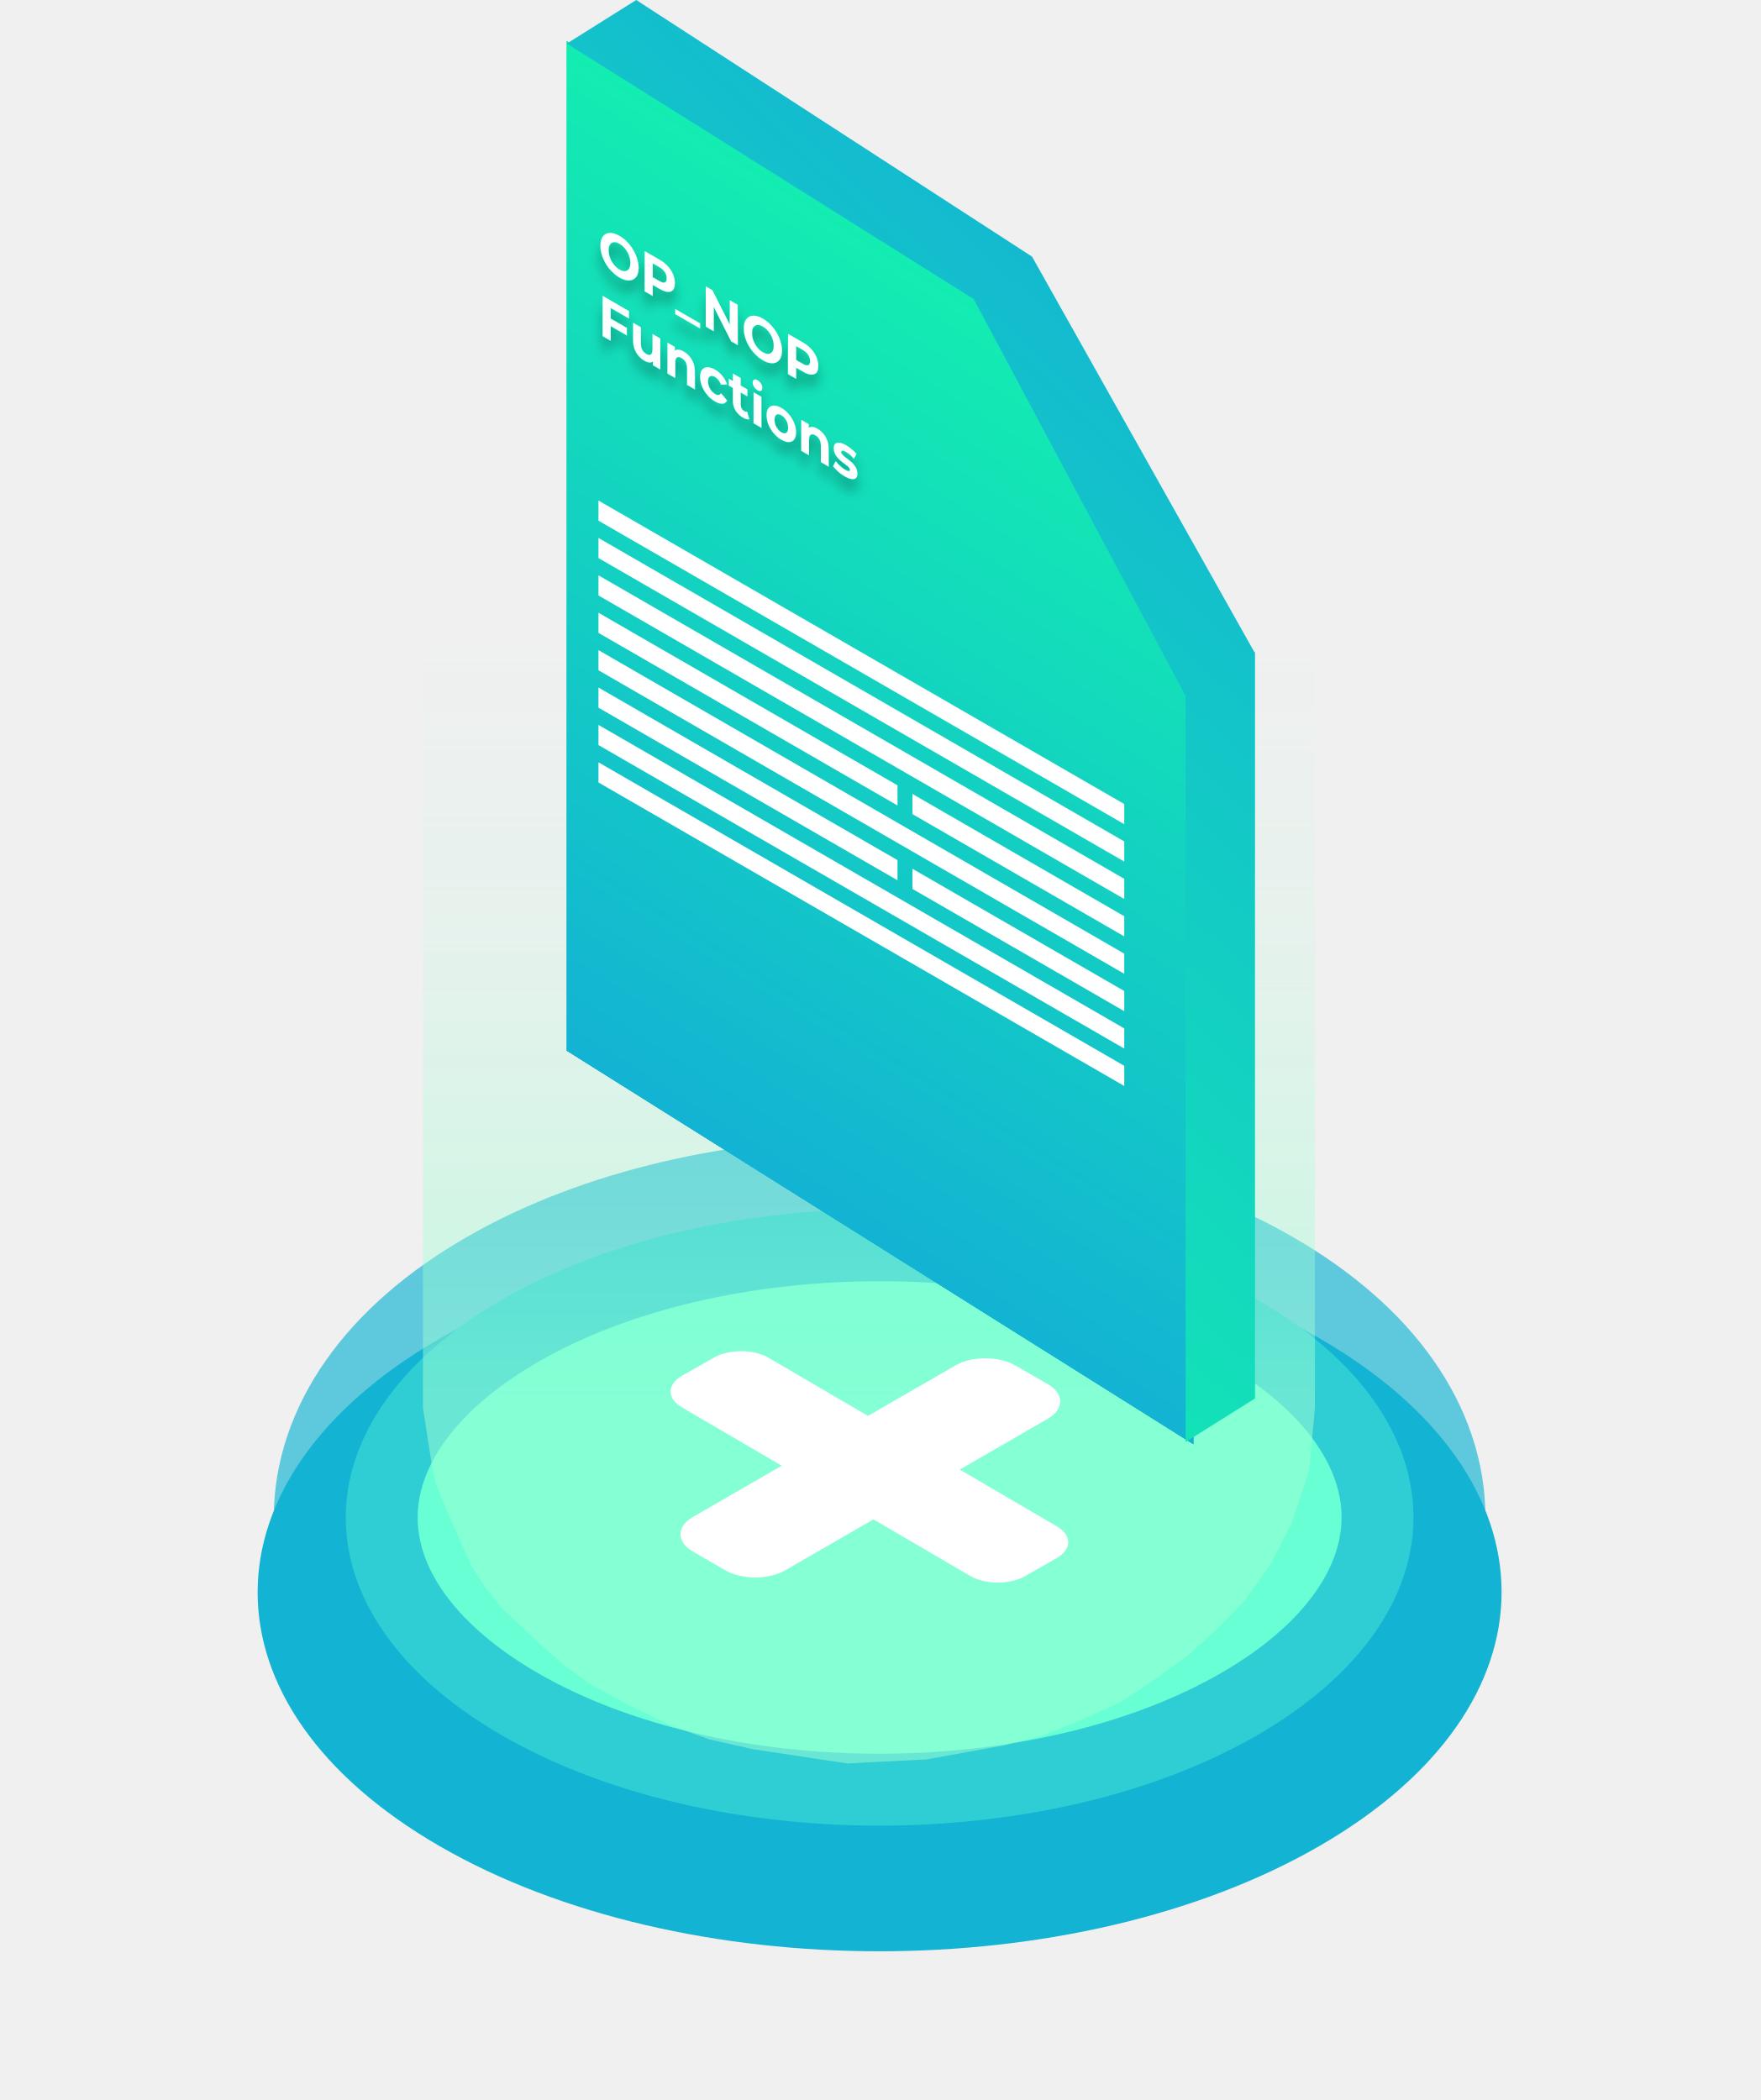
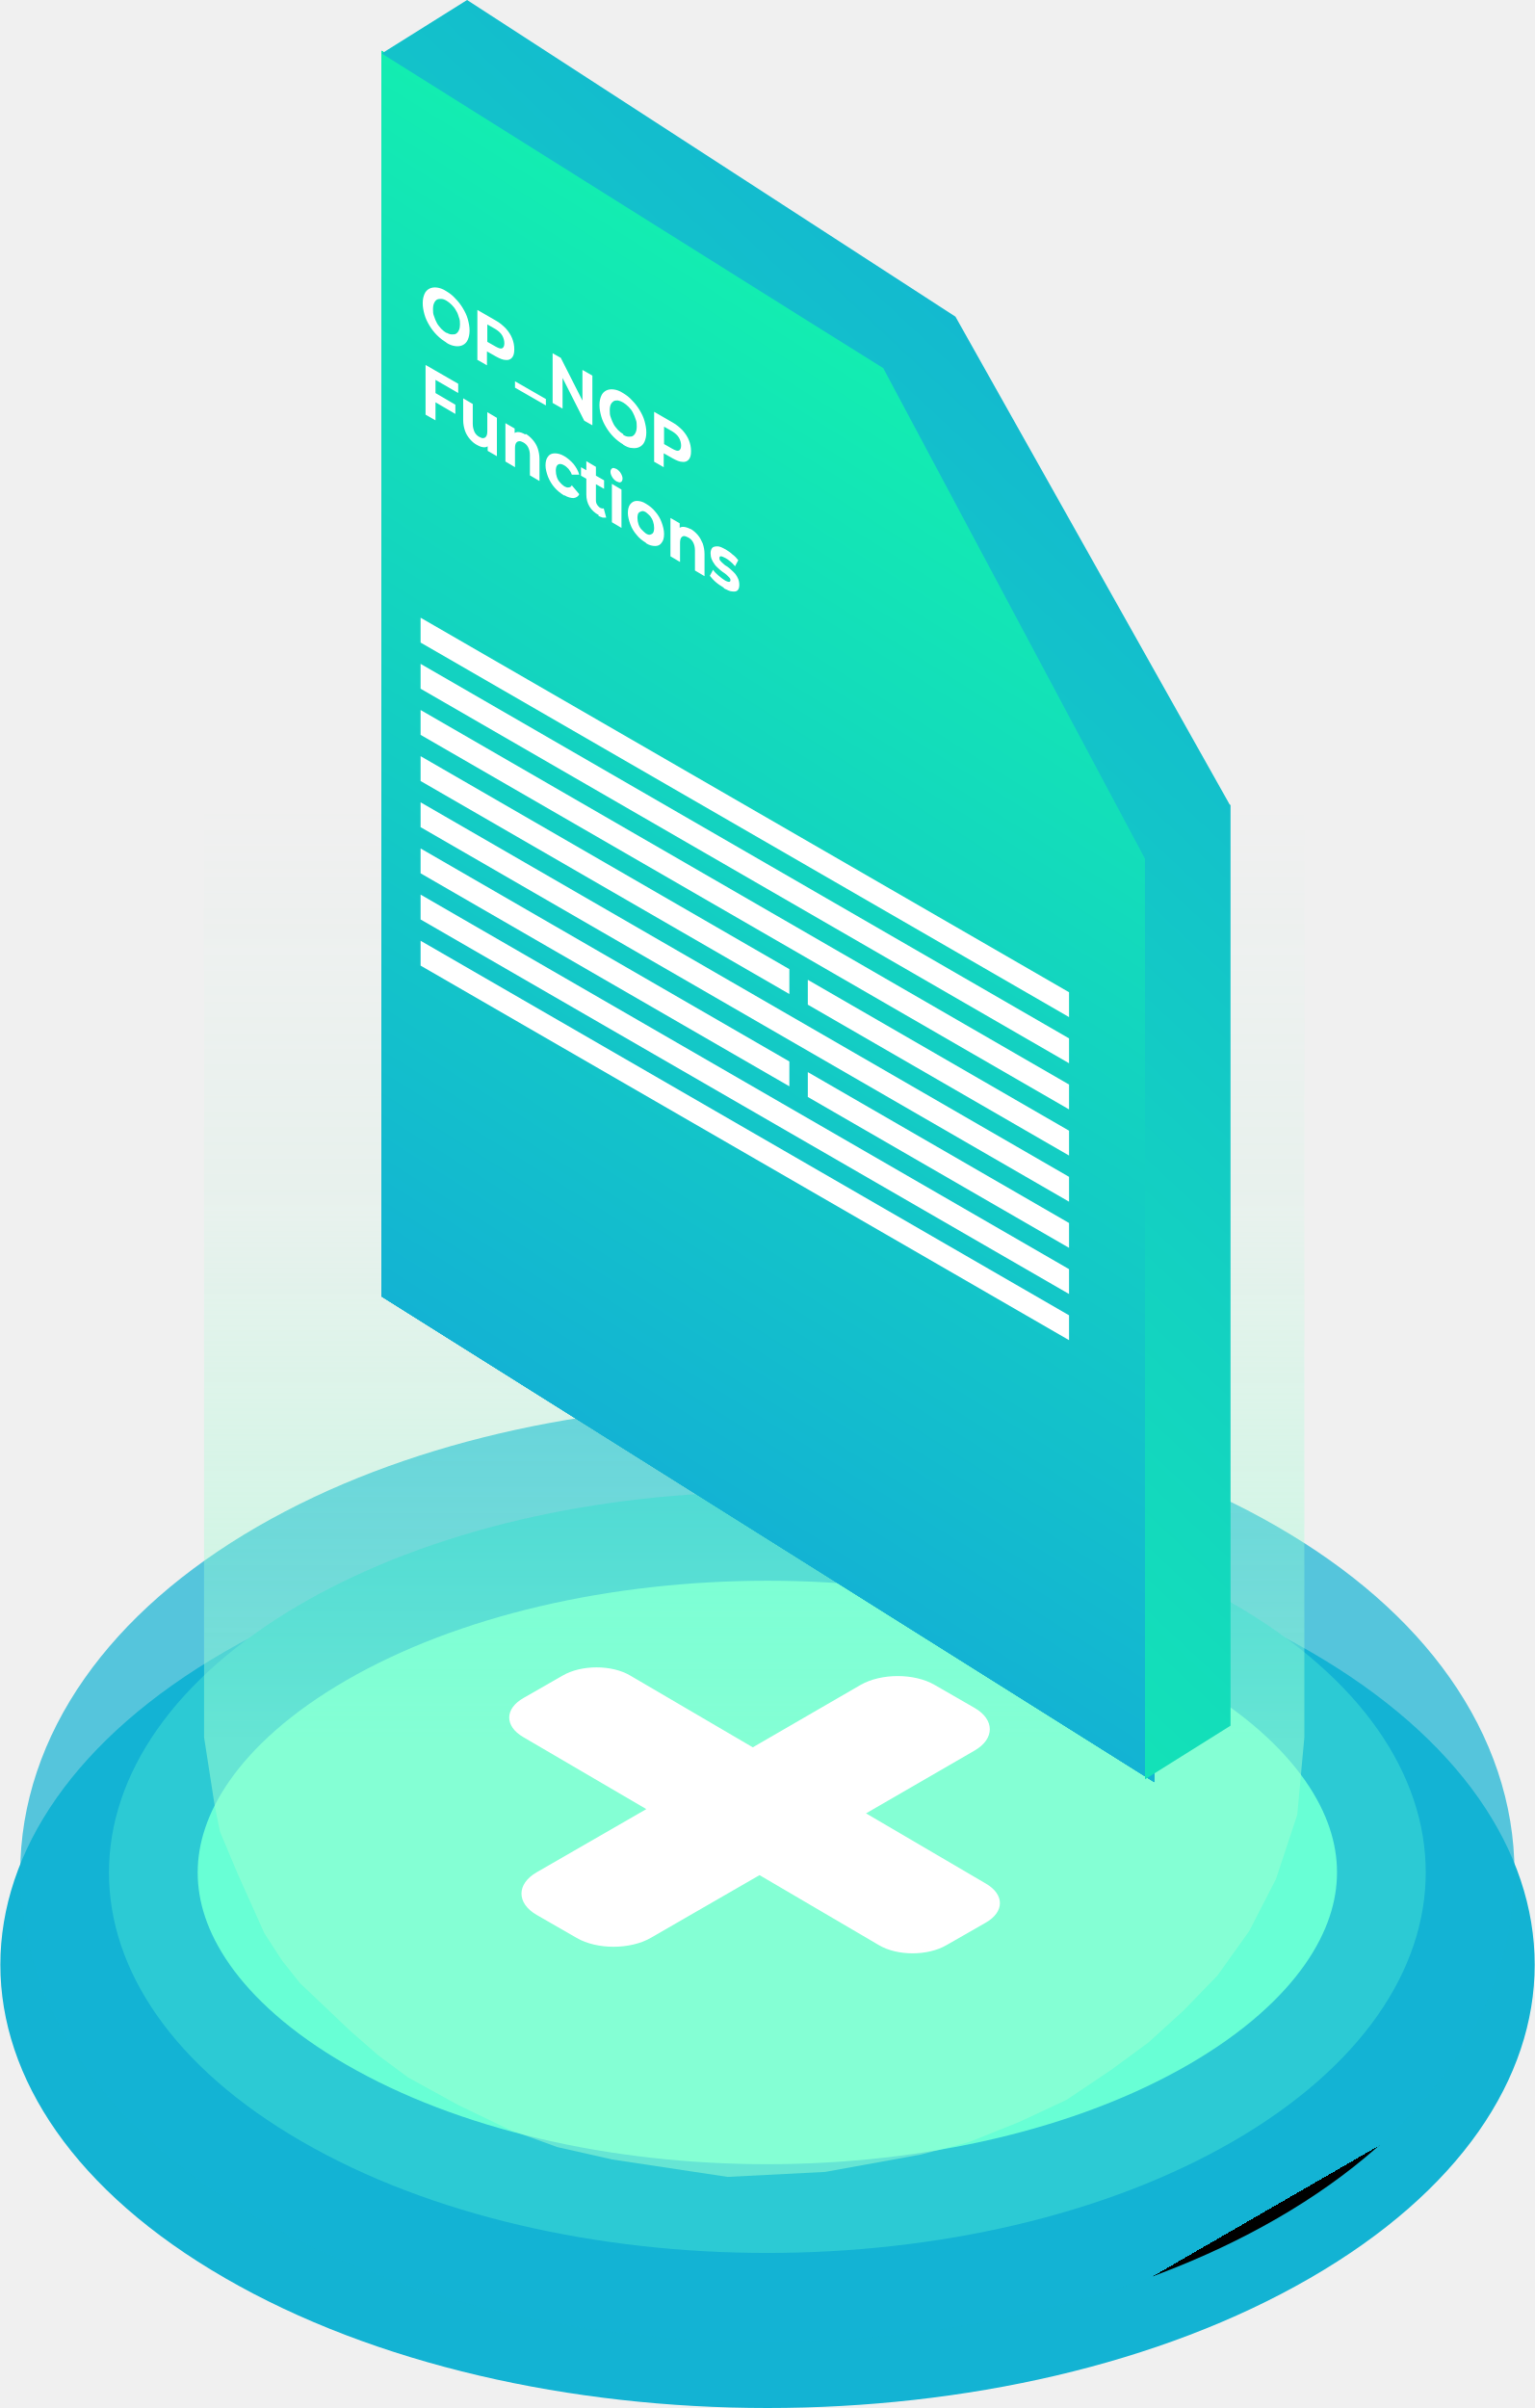
- <svg xmlns="http://www.w3.org/2000/svg" width="612" height="730" viewBox="0 0 612 730" fill="none">
-   <path d="M458.593 465.231C542.994 513.96 542.964 592.981 458.527 641.731C374.091 690.481 237.221 690.498 152.821 641.769C68.42 593.04 68.45 514.019 152.886 465.269C237.323 416.52 374.193 416.503 458.593 465.231Z" fill="#13B3D3" />
-   <path d="M436.943 451.731C509.377 493.551 509.365 561.38 436.877 603.231C364.388 645.082 246.906 645.089 174.471 603.269C102.037 561.449 102.049 493.62 174.537 451.769C247.025 409.918 364.508 409.911 436.943 451.731Z" fill="#68FFD5" stroke="url(#paint0_linear_149_20)" stroke-width="50" />
-   <path d="M147 115H457V489.402L455 511.168L449 529.303L441.5 543.95L432.5 556.504L423 566.269L413 575.336L402.5 583.008L390 591.378L376.5 597.655L362.5 603.235L349 606.723L322 611.605L294.5 613L262 608.118L246.5 604.63L233 599.748L218.5 592.773L204.5 585.101L196 578.824L188 571.849L174 558.597L169 552.319L164 544.647L156.5 527.908L151.5 516.05L150 508.712L147 489.402V115Z" fill="url(#paint1_linear_149_20)" />
-   <g style="mix-blend-mode:screen">
-     <path fill-rule="evenodd" clip-rule="evenodd" d="M352.868 474.642C347.128 471.328 337.823 471.328 332.083 474.642L301.673 492.2L267.166 472.015C261.939 468.958 253.405 468.923 248.105 471.938L237.086 478.205C231.786 481.22 231.726 486.142 236.953 489.199L271.683 509.514L240.803 527.343C235.063 530.656 235.063 536.029 240.803 539.343L252.113 545.873C257.852 549.186 267.158 549.186 272.898 545.873L303.568 528.165L337.172 547.822C342.398 550.879 350.932 550.914 356.233 547.899L367.251 541.632C372.552 538.617 372.611 533.695 367.385 530.637L333.558 510.851L364.178 493.172C369.918 489.858 369.918 484.486 364.178 481.172L352.868 474.642Z" fill="white" />
-   </g>
-   <path fill-rule="evenodd" clip-rule="evenodd" d="M340.654 104.534L197 14.307V365.244L414.734 502V241.946L340.654 104.534Z" fill="url(#paint2_linear_149_20)" />
-   <path fill-rule="evenodd" clip-rule="evenodd" d="M340.654 104.534L197 14.307V365.244L414.734 502V241.946L340.654 104.534Z" fill="url(#paint3_linear_149_20)" />
-   <path fill-rule="evenodd" clip-rule="evenodd" d="M340.654 104.534L197 14.307V365.244L414.734 502V241.946L340.654 104.534Z" fill="url(#paint4_linear_149_20)" />
-   <path fill-rule="evenodd" clip-rule="evenodd" d="M340.654 104.534L197 14.307V365.244L414.734 502V241.946L340.654 104.534Z" fill="url(#paint5_linear_149_20)" />
-   <path fill-rule="evenodd" clip-rule="evenodd" d="M197 15.148L221.118 0L358.68 89.206L358.681 89.207L358.68 89.207L435.984 226.738L436.177 226.617V486.111L412.059 501.259V241.942L412.048 241.949L338.254 103.669L338.105 103.775L197 15.148Z" fill="url(#paint6_linear_149_20)" />
-   <g style="mix-blend-mode:screen">
-     <rect width="211" height="7" transform="matrix(0.866025 0.5 0 1 208 174)" fill="white" />
-   </g>
-   <g style="mix-blend-mode:screen">
-     <rect width="120" height="7" transform="matrix(0.866025 0.5 0 1 208 213)" fill="white" />
-   </g>
-   <g style="mix-blend-mode:screen">
-     <rect width="85" height="7" transform="matrix(0.866025 0.5 0 1 317.117 276)" fill="white" />
-   </g>
-   <g style="mix-blend-mode:screen">
-     <rect width="85" height="7" transform="matrix(0.866025 0.5 0 1 317.117 302)" fill="white" />
-   </g>
-   <g style="mix-blend-mode:screen">
-     <rect width="211" height="7" transform="matrix(0.866025 0.5 0 1 208 200)" fill="white" />
-   </g>
-   <g style="mix-blend-mode:screen">
-     <rect width="211" height="7" transform="matrix(0.866025 0.5 0 1 208 187)" fill="white" />
-   </g>
-   <g style="mix-blend-mode:screen">
-     <rect width="211" height="7" transform="matrix(0.866025 0.5 0 1 208 226)" fill="white" />
-   </g>
-   <g style="mix-blend-mode:screen">
-     <rect width="211" height="7" transform="matrix(0.866025 0.5 0 1 208 265)" fill="white" />
-   </g>
-   <g style="mix-blend-mode:screen">
-     <rect width="211" height="7" transform="matrix(0.866025 0.5 0 1 208 252)" fill="white" />
-   </g>
-   <g style="mix-blend-mode:screen">
-     <rect width="120" height="7" transform="matrix(0.866025 0.5 0 1 208 239)" fill="white" />
-   </g>
-   <g filter="url(#filter0_d_149_20)">
-     <path d="M215.327 96.47C214.368 95.917 213.479 95.223 212.659 94.39C211.851 93.563 211.147 92.65 210.546 91.65C209.957 90.657 209.495 89.623 209.16 88.55C208.837 87.483 208.675 86.43 208.675 85.39C208.675 84.35 208.837 83.483 209.16 82.79C209.495 82.103 209.963 81.607 210.563 81.3C211.164 80.993 211.868 80.893 212.677 81C213.485 81.107 214.362 81.433 215.309 81.98C216.268 82.533 217.145 83.22 217.942 84.04C218.75 84.867 219.449 85.777 220.038 86.77C220.638 87.77 221.106 88.807 221.441 89.88C221.776 90.94 221.943 91.997 221.943 93.05C221.943 94.09 221.776 94.96 221.441 95.66C221.106 96.347 220.638 96.843 220.038 97.15C219.449 97.45 218.75 97.547 217.942 97.44C217.145 97.34 216.273 97.017 215.327 96.47ZM215.309 93.7C215.852 94.013 216.348 94.193 216.799 94.24C217.261 94.293 217.665 94.22 218.011 94.02C218.358 93.82 218.623 93.5 218.808 93.06C219.004 92.627 219.102 92.077 219.102 91.41C219.102 90.743 219.004 90.08 218.808 89.42C218.623 88.767 218.358 88.14 218.011 87.54C217.676 86.947 217.278 86.41 216.816 85.93C216.354 85.45 215.852 85.053 215.309 84.74C214.767 84.427 214.264 84.243 213.802 84.19C213.352 84.143 212.954 84.22 212.607 84.42C212.261 84.62 211.989 84.937 211.793 85.37C211.608 85.81 211.516 86.363 211.516 87.03C211.516 87.683 211.608 88.343 211.793 89.01C211.989 89.67 212.255 90.297 212.59 90.89C212.936 91.49 213.34 92.03 213.802 92.51C214.264 92.99 214.767 93.387 215.309 93.7ZM224.052 101.268V87.267L229.3 90.297C230.385 90.924 231.321 91.671 232.106 92.537C232.891 93.391 233.497 94.321 233.924 95.328C234.352 96.334 234.565 97.364 234.565 98.418C234.565 99.457 234.352 100.234 233.924 100.748C233.497 101.261 232.891 101.498 232.106 101.458C231.321 101.404 230.385 101.064 229.3 100.438L225.611 98.308L226.858 97.567V102.888L224.052 101.268ZM226.858 97.927L225.611 95.668L229.144 97.707C230.01 98.207 230.657 98.368 231.084 98.188C231.511 98.007 231.725 97.537 231.725 96.778C231.725 96.004 231.511 95.281 231.084 94.608C230.657 93.934 230.01 93.347 229.144 92.847L225.611 90.808L226.858 89.987V97.927ZM234.657 109.191V107.391L243.318 112.391V114.191L234.657 109.191ZM245.28 113.523V99.523L247.6 100.863L254.754 115.073L253.628 114.423V104.343L256.399 105.943V119.943L254.096 118.613L246.925 104.393L248.051 105.043V115.123L245.28 113.523ZM265.157 125.24C264.198 124.686 263.309 123.993 262.49 123.16C261.681 122.333 260.977 121.42 260.376 120.42C259.788 119.426 259.326 118.393 258.991 117.32C258.667 116.253 258.506 115.2 258.506 114.16C258.506 113.12 258.667 112.253 258.991 111.56C259.326 110.873 259.793 110.376 260.394 110.07C260.994 109.763 261.699 109.663 262.507 109.77C263.315 109.876 264.193 110.203 265.14 110.75C266.098 111.303 266.976 111.99 267.772 112.81C268.581 113.636 269.279 114.546 269.868 115.54C270.468 116.54 270.936 117.576 271.271 118.65C271.606 119.71 271.773 120.766 271.773 121.82C271.773 122.86 271.606 123.73 271.271 124.43C270.936 125.116 270.468 125.613 269.868 125.92C269.279 126.22 268.581 126.316 267.772 126.21C266.976 126.11 266.104 125.786 265.157 125.24ZM265.14 122.47C265.682 122.783 266.179 122.963 266.629 123.01C267.091 123.063 267.495 122.99 267.842 122.79C268.188 122.59 268.454 122.27 268.638 121.83C268.835 121.396 268.933 120.846 268.933 120.18C268.933 119.513 268.835 118.85 268.638 118.19C268.454 117.536 268.188 116.91 267.842 116.31C267.507 115.716 267.108 115.18 266.646 114.7C266.185 114.22 265.682 113.823 265.14 113.51C264.597 113.196 264.095 113.013 263.633 112.96C263.182 112.913 262.784 112.99 262.438 113.19C262.091 113.39 261.82 113.706 261.623 114.14C261.439 114.58 261.346 115.133 261.346 115.8C261.346 116.453 261.439 117.113 261.623 117.78C261.82 118.44 262.085 119.066 262.42 119.66C262.767 120.26 263.171 120.8 263.633 121.28C264.095 121.76 264.597 122.156 265.14 122.47ZM273.882 130.037V116.037L279.13 119.067C280.216 119.694 281.151 120.44 281.936 121.307C282.721 122.16 283.328 123.09 283.755 124.097C284.182 125.104 284.396 126.134 284.396 127.187C284.396 128.227 284.182 129.004 283.755 129.517C283.328 130.03 282.721 130.267 281.936 130.227C281.151 130.174 280.216 129.834 279.13 129.207L275.441 127.077L276.688 126.337V131.657L273.882 130.037ZM276.688 126.697L275.441 124.437L278.974 126.477C279.84 126.977 280.487 127.137 280.914 126.957C281.341 126.777 281.555 126.307 281.555 125.547C281.555 124.774 281.341 124.05 280.914 123.377C280.487 122.704 279.84 122.117 278.974 121.617L275.441 119.577L276.688 118.757V126.697ZM212.036 110.63L217.855 113.99V116.59L212.036 113.23V110.63ZM212.244 118.45L209.438 116.83V102.83L218.6 108.12V110.72L212.244 107.05V118.45ZM224.021 125.41C223.247 124.963 222.555 124.39 221.943 123.69C221.342 122.996 220.875 122.2 220.54 121.3C220.205 120.386 220.037 119.376 220.037 118.27V112.19L222.739 113.75V119.37C222.739 120.263 222.901 121.016 223.224 121.63C223.559 122.236 224.027 122.713 224.627 123.06C225.043 123.3 225.412 123.413 225.736 123.4C226.059 123.373 226.313 123.2 226.498 122.88C226.683 122.546 226.775 122.053 226.775 121.4V116.08L229.477 117.64V128.4L226.914 126.92V123.96L227.381 125.09C227.069 125.656 226.608 125.956 225.996 125.99C225.395 126.016 224.737 125.823 224.021 125.41ZM237.644 122.195C238.383 122.622 239.041 123.175 239.619 123.855C240.207 124.528 240.669 125.315 241.004 126.215C241.339 127.102 241.507 128.092 241.507 129.185V135.345L238.805 133.785V128.105C238.805 127.238 238.637 126.502 238.302 125.895C237.979 125.295 237.517 124.822 236.917 124.475C236.489 124.228 236.103 124.112 235.756 124.125C235.421 124.132 235.156 124.292 234.959 124.605C234.775 124.925 234.682 125.418 234.682 126.085V131.405L231.98 129.845V119.085L234.561 120.575V123.555L234.076 122.375C234.411 121.848 234.89 121.572 235.514 121.545C236.137 121.518 236.847 121.735 237.644 122.195ZM248.527 139.558C247.522 138.978 246.627 138.228 245.842 137.308C245.057 136.375 244.439 135.358 243.989 134.258C243.55 133.165 243.331 132.085 243.331 131.018C243.331 129.938 243.55 129.111 243.989 128.538C244.439 127.958 245.057 127.661 245.842 127.648C246.627 127.621 247.522 127.898 248.527 128.478C249.508 129.045 250.363 129.778 251.09 130.678C251.818 131.565 252.355 132.548 252.701 133.628L250.605 133.718C250.363 133.071 250.057 132.521 249.687 132.068C249.329 131.621 248.937 131.275 248.509 131.028C248.048 130.761 247.632 130.641 247.262 130.668C246.893 130.695 246.598 130.865 246.379 131.178C246.171 131.498 246.067 131.971 246.067 132.598C246.067 133.225 246.171 133.818 246.379 134.378C246.598 134.945 246.893 135.455 247.262 135.908C247.632 136.361 248.048 136.721 248.509 136.988C248.937 137.235 249.329 137.348 249.687 137.328C250.057 137.301 250.363 137.098 250.605 136.718L252.701 139.248C252.355 139.915 251.818 140.278 251.09 140.338C250.363 140.385 249.508 140.125 248.527 139.558ZM258.203 145.144C257.106 144.511 256.251 143.698 255.639 142.704C255.027 141.698 254.721 140.554 254.721 139.274V129.834L257.423 131.394V140.794C257.423 141.248 257.527 141.661 257.735 142.034C257.943 142.394 258.226 142.678 258.584 142.884C259.011 143.131 259.375 143.208 259.675 143.114L260.402 145.734C260.125 145.801 259.79 145.781 259.398 145.674C259.017 145.561 258.618 145.384 258.203 145.144ZM253.284 134.024V131.624L259.744 135.354V137.754L253.284 134.024ZM261.919 147.13V136.37L264.621 137.93V148.69L261.919 147.13ZM263.27 135.65C262.773 135.363 262.369 134.963 262.058 134.45C261.746 133.937 261.59 133.433 261.59 132.94C261.59 132.447 261.746 132.123 262.058 131.97C262.369 131.817 262.773 131.883 263.27 132.17C263.767 132.457 264.171 132.85 264.482 133.35C264.794 133.837 264.95 134.327 264.95 134.82C264.95 135.34 264.794 135.683 264.482 135.85C264.182 136.01 263.778 135.943 263.27 135.65ZM271.563 152.858C270.57 152.285 269.686 151.535 268.913 150.608C268.151 149.688 267.544 148.685 267.094 147.598C266.655 146.505 266.436 145.425 266.436 144.358C266.436 143.278 266.655 142.451 267.094 141.878C267.544 141.298 268.151 140.995 268.913 140.968C269.686 140.935 270.57 141.205 271.563 141.778C272.544 142.345 273.422 143.091 274.195 144.018C274.969 144.931 275.575 145.928 276.014 147.008C276.453 148.088 276.672 149.175 276.672 150.268C276.672 151.335 276.453 152.161 276.014 152.748C275.575 153.321 274.969 153.625 274.195 153.658C273.422 153.691 272.544 153.425 271.563 152.858ZM271.563 150.298C272.013 150.558 272.417 150.671 272.775 150.638C273.133 150.605 273.416 150.428 273.624 150.108C273.832 149.775 273.936 149.301 273.936 148.688C273.936 148.061 273.832 147.468 273.624 146.908C273.416 146.348 273.133 145.845 272.775 145.398C272.417 144.951 272.013 144.598 271.563 144.338C271.112 144.078 270.708 143.965 270.35 143.998C269.992 144.031 269.704 144.205 269.484 144.518C269.276 144.838 269.173 145.311 269.173 145.938C269.173 146.551 269.276 147.145 269.484 147.718C269.704 148.285 269.992 148.791 270.35 149.238C270.708 149.685 271.112 150.038 271.563 150.298ZM284.142 149.041C284.881 149.467 285.539 150.021 286.117 150.701C286.706 151.374 287.167 152.161 287.502 153.061C287.837 153.947 288.005 154.937 288.005 156.031V162.191L285.303 160.631V154.951C285.303 154.084 285.135 153.347 284.8 152.741C284.477 152.141 284.015 151.667 283.415 151.321C282.987 151.074 282.601 150.957 282.254 150.971C281.919 150.977 281.654 151.137 281.457 151.451C281.273 151.771 281.18 152.264 281.18 152.931V158.251L278.478 156.691V145.931L281.059 147.421V150.401L280.574 149.221C280.909 148.694 281.388 148.417 282.012 148.391C282.635 148.364 283.345 148.581 284.142 149.041ZM293.589 165.575C292.792 165.115 292.024 164.565 291.285 163.925C290.558 163.278 289.98 162.665 289.553 162.085L290.454 160.365C290.881 160.918 291.383 161.461 291.961 161.995C292.55 162.521 293.127 162.948 293.693 163.275C294.316 163.635 294.755 163.801 295.009 163.775C295.275 163.755 295.408 163.591 295.408 163.285C295.408 163.031 295.304 162.785 295.096 162.545C294.899 162.298 294.634 162.045 294.299 161.785C293.964 161.525 293.595 161.245 293.191 160.945C292.798 160.651 292.4 160.335 291.995 159.995C291.591 159.641 291.222 159.255 290.887 158.835C290.552 158.415 290.281 157.951 290.073 157.445C289.877 156.945 289.778 156.388 289.778 155.775C289.778 155.095 289.946 154.591 290.281 154.265C290.627 153.945 291.124 153.825 291.77 153.905C292.417 153.971 293.191 154.265 294.091 154.785C294.726 155.151 295.373 155.605 296.031 156.145C296.689 156.685 297.238 157.235 297.677 157.795L296.776 159.495C296.326 158.928 295.869 158.458 295.408 158.085C294.957 157.705 294.518 157.391 294.091 157.145C293.491 156.798 293.052 156.638 292.775 156.665C292.498 156.691 292.359 156.851 292.359 157.145C292.359 157.411 292.457 157.668 292.654 157.915C292.861 158.168 293.133 158.431 293.468 158.705C293.803 158.978 294.166 159.261 294.559 159.555C294.963 159.841 295.367 160.161 295.771 160.515C296.175 160.868 296.539 161.251 296.862 161.665C297.197 162.071 297.469 162.528 297.677 163.035C297.884 163.528 297.988 164.081 297.988 164.695C297.988 165.361 297.815 165.855 297.469 166.175C297.122 166.481 296.62 166.591 295.962 166.505C295.315 166.425 294.524 166.115 293.589 165.575Z" fill="white" />
-   </g>
+ <svg xmlns="http://www.w3.org/2000/svg" version="1.1" viewBox="0 0 432.3 678.3">
  <defs>
-     <filter id="filter0_d_149_20" x="204.672" y="78.15" width="97.32" height="97.965" filterUnits="userSpaceOnUse" color-interpolation-filters="sRGB">
-       <feFlood flood-opacity="0" result="BackgroundImageFix" />
-       <feColorMatrix in="SourceAlpha" type="matrix" values="0 0 0 0 0 0 0 0 0 0 0 0 0 0 0 0 0 0 127 0" result="hardAlpha" />
-       <feOffset dy="4" />
-       <feGaussianBlur stdDeviation="2" />
-       <feComposite in2="hardAlpha" operator="out" />
-       <feColorMatrix type="matrix" values="0 0 0 0 0 0 0 0 0 0 0 0 0 0 0 0 0 0 0.25 0" />
-       <feBlend mode="normal" in2="BackgroundImageFix" result="effect1_dropShadow_149_20" />
-       <feBlend mode="normal" in="SourceGraphic" in2="effect1_dropShadow_149_20" result="shape" />
-     </filter>
-     <linearGradient id="paint0_linear_149_20" x1="152.886" y1="439.269" x2="305.707" y2="703.962" gradientUnits="userSpaceOnUse">
-       <stop offset="1" stop-color="#13B3D3" stop-opacity="0.66" />
+     <style>
+       .cls-1 {
+         fill: url(#linear-gradient-5);
+       }
+ 
+       .cls-1, .cls-2, .cls-3, .cls-4, .cls-5, .cls-6 {
+         fill-rule: evenodd;
+       }
+ 
+       .cls-2 {
+         fill: url(#linear-gradient-7);
+       }
+ 
+       .cls-3 {
+         fill: url(#linear-gradient-3);
+       }
+ 
+       .cls-4 {
+         fill: url(#linear-gradient-4);
+       }
+ 
+       .cls-5 {
+         fill: url(#linear-gradient-6);
+       }
+ 
+       .cls-6, .cls-7 {
+         fill: #fff;
+       }
+ 
+       .cls-8 {
+         fill: url(#linear-gradient-2);
+       }
+ 
+       .cls-9 {
+         fill: #13b3d3;
+       }
+ 
+       .cls-10 {
+         isolation: isolate;
+       }
+ 
+       .cls-11 {
+         mix-blend-mode: screen;
+       }
+ 
+       .cls-12 {
+         fill: #68ffd5;
+         stroke: url(#linear-gradient);
+         stroke-width: 50px;
+       }
+     </style>
+     <linearGradient id="linear-gradient" x1="139.8" y1="336.8" x2="292.6" y2="72.2" gradientTransform="translate(0 732) scale(1 -1)" gradientUnits="userSpaceOnUse">
+       <stop offset="1" stop-color="#13b3d3" stop-opacity=".7" />
+       <stop offset="1" stop-color="#000" />
    </linearGradient>
-     <linearGradient id="paint1_linear_149_20" x1="302.113" y1="115" x2="301.98" y2="489.402" gradientUnits="userSpaceOnUse">
-       <stop offset="0.276" stop-color="#9FFFD4" stop-opacity="0" />
-       <stop offset="0.573" stop-color="#9FFFD4" stop-opacity="0.129" />
-       <stop offset="1" stop-color="#9FFFD4" stop-opacity="0.53" />
+     <linearGradient id="linear-gradient-2" x1="212.5" y1="617.1" x2="212.4" y2="242.7" gradientTransform="translate(0 732) scale(1 -1)" gradientUnits="userSpaceOnUse">
+       <stop offset=".3" stop-color="#9fffd4" stop-opacity="0" />
+       <stop offset=".6" stop-color="#9fffd4" stop-opacity=".1" />
+       <stop offset="1" stop-color="#9fffd4" stop-opacity=".5" />
    </linearGradient>
-     <linearGradient id="paint2_linear_149_20" x1="305.867" y1="82.685" x2="147.803" y2="334.344" gradientUnits="userSpaceOnUse">
-       <stop stop-color="#13EDB1" />
-       <stop offset="1" stop-color="#13B3D3" />
+     <linearGradient id="linear-gradient-3" x1="295.4" y1="599.7" x2="137.3" y2="348" gradientTransform="translate(0 732) scale(1 -1)" gradientUnits="userSpaceOnUse">
+       <stop offset="0" stop-color="#13edb1" />
+       <stop offset="1" stop-color="#13b3d3" />
    </linearGradient>
-     <linearGradient id="paint3_linear_149_20" x1="305.867" y1="82.685" x2="147.803" y2="334.344" gradientUnits="userSpaceOnUse">
-       <stop stop-color="#13EDB1" />
-       <stop offset="1" stop-color="#13B3D3" />
+     <linearGradient id="linear-gradient-4" x1="295.4" y1="599.7" x2="137.3" y2="348" gradientTransform="translate(0 732) scale(1 -1)" gradientUnits="userSpaceOnUse">
+       <stop offset="0" stop-color="#13edb1" />
+       <stop offset="1" stop-color="#13b3d3" />
    </linearGradient>
-     <linearGradient id="paint4_linear_149_20" x1="305.867" y1="82.685" x2="147.803" y2="334.344" gradientUnits="userSpaceOnUse">
-       <stop stop-color="#13EDB1" />
-       <stop offset="1" stop-color="#13B3D3" />
+     <linearGradient id="linear-gradient-5" x1="295.4" y1="599.7" x2="137.3" y2="348" gradientTransform="translate(0 732) scale(1 -1)" gradientUnits="userSpaceOnUse">
+       <stop offset="0" stop-color="#13edb1" />
+       <stop offset="1" stop-color="#13b3d3" />
    </linearGradient>
-     <linearGradient id="paint5_linear_149_20" x1="305.867" y1="82.685" x2="147.803" y2="334.344" gradientUnits="userSpaceOnUse">
-       <stop stop-color="#13EDB1" />
-       <stop offset="1" stop-color="#13B3D3" />
+     <linearGradient id="linear-gradient-6" x1="295.4" y1="599.7" x2="137.3" y2="348" gradientTransform="translate(0 732) scale(1 -1)" gradientUnits="userSpaceOnUse">
+       <stop offset="0" stop-color="#13edb1" />
+       <stop offset="1" stop-color="#13b3d3" />
    </linearGradient>
-     <linearGradient id="paint6_linear_149_20" x1="197" y1="402.498" x2="459.666" y2="120.652" gradientUnits="userSpaceOnUse">
-       <stop stop-color="#13EDB1" />
-       <stop offset="1" stop-color="#13B3D3" />
+     <linearGradient id="linear-gradient-7" x1="95.7" y1="340.4" x2="358.4" y2="622.3" gradientTransform="translate(0 732) scale(1 -1)" gradientUnits="userSpaceOnUse">
+       <stop offset="0" stop-color="#13edb1" />
+       <stop offset="1" stop-color="#13b3d3" />
    </linearGradient>
  </defs>
+   <g class="cls-10">
+     <g id="Layer_1">
+       <path class="cls-9" d="M369.1,465.2c84.4,48.7,84.4,127.8,0,176.5-84.4,48.8-221.3,48.8-305.7,0-84.4-48.7-84.4-127.8,0-176.5,84.4-48.7,221.3-48.8,305.7,0Z" />
+       <path class="cls-12" d="M347.4,451.7c72.4,41.8,72.4,109.6,0,151.5-72.5,41.9-190,41.9-262.4,0-72.4-41.8-72.4-109.6,0-151.5,72.5-41.9,190-41.9,262.4,0Z" />
+       <path class="cls-8" d="M57.5,115h310v374.4l-2,21.8-6,18.1-7.5,14.6-9,12.6-9.5,9.8-10,9.1-10.5,7.7-12.5,8.4-13.5,6.3-14,5.6-13.5,3.5-27,4.9-27.5,1.4-32.5-4.9-15.5-3.5-13.5-4.9-14.5-7-14-7.7-8.5-6.3-8-7-14-13.3-5-6.3-5-7.7-7.5-16.7-5-11.9-1.5-7.3-3-19.3V115Z" />
+       <g class="cls-11">
+         <path class="cls-6" d="M263.3,474.6c-5.7-3.3-15-3.3-20.8,0l-30.4,17.6-34.5-20.2c-5.2-3.1-13.8-3.1-19.1,0l-11,6.3c-5.3,3-5.4,7.9-.1,11l34.7,20.3-30.9,17.8c-5.7,3.3-5.7,8.7,0,12l11.3,6.5c5.7,3.3,15,3.3,20.8,0l30.7-17.7,33.6,19.7c5.2,3.1,13.8,3.1,19.1,0l11-6.3c5.3-3,5.4-7.9.1-11l-33.8-19.8,30.6-17.7c5.7-3.3,5.7-8.7,0-12l-11.3-6.5Z" />
+       </g>
+       <path class="cls-3" d="M251.1,104.5L107.5,14.3v350.9l217.7,136.8V241.9l-74.1-137.4Z" />
+       <path class="cls-4" d="M251.1,104.5L107.5,14.3v350.9l217.7,136.8V241.9l-74.1-137.4Z" />
+       <path class="cls-1" d="M251.1,104.5L107.5,14.3v350.9l217.7,136.8V241.9l-74.1-137.4Z" />
+       <path class="cls-5" d="M251.1,104.5L107.5,14.3v350.9l217.7,136.8V241.9l-74.1-137.4Z" />
+       <path class="cls-2" d="M107.5,15.1L131.6,0l137.6,89.2h0s0,0,0,0l77.3,137.5h.2c0-.1,0,259.4,0,259.4l-24.1,15.1V241.9h0s-73.8-138.3-73.8-138.3h-.1c0,.1-141.1-88.5-141.1-88.5Z" />
+       <g class="cls-11">
+         <polygon class="cls-7" points="118.5 174 301.2 279.5 301.2 286.5 118.5 181 118.5 174" />
+       </g>
+       <g class="cls-11">
+         <polygon class="cls-7" points="118.5 213 222.4 273 222.4 280 118.5 220 118.5 213" />
+       </g>
+       <g class="cls-11">
+         <polygon class="cls-7" points="227.6 276 301.2 318.5 301.2 325.5 227.6 283 227.6 276" />
+       </g>
+       <g class="cls-11">
+         <polygon class="cls-7" points="227.6 302 301.2 344.5 301.2 351.5 227.6 309 227.6 302" />
+       </g>
+       <g class="cls-11">
+         <polygon class="cls-7" points="118.5 200 301.2 305.5 301.2 312.5 118.5 207 118.5 200" />
+       </g>
+       <g class="cls-11">
+         <polygon class="cls-7" points="118.5 187 301.2 292.5 301.2 299.5 118.5 194 118.5 187" />
+       </g>
+       <g class="cls-11">
+         <polygon class="cls-7" points="118.5 226 301.2 331.5 301.2 338.5 118.5 233 118.5 226" />
+       </g>
+       <g class="cls-11">
+         <polygon class="cls-7" points="118.5 265 301.2 370.5 301.2 377.5 118.5 272 118.5 265" />
+       </g>
+       <g class="cls-11">
+         <polygon class="cls-7" points="118.5 252 301.2 357.5 301.2 364.5 118.5 259 118.5 252" />
+       </g>
+       <g class="cls-11">
+         <polygon class="cls-7" points="118.5 239 222.4 299 222.4 306 118.5 246 118.5 239" />
+       </g>
+       <path class="cls-7" d="M125.8,96.5c-1-.6-1.8-1.2-2.7-2.1-.8-.8-1.5-1.7-2.1-2.7-.6-1-1.1-2-1.4-3.1-.3-1.1-.5-2.1-.5-3.2s.2-1.9.5-2.6c.3-.7.8-1.2,1.4-1.5.6-.3,1.3-.4,2.1-.3.8.1,1.7.4,2.6,1,1,.6,1.8,1.2,2.6,2.1.8.8,1.5,1.7,2.1,2.7.6,1,1.1,2,1.4,3.1.3,1.1.5,2.1.5,3.2s-.2,1.9-.5,2.6c-.3.7-.8,1.2-1.4,1.5-.6.3-1.3.4-2.1.3-.8-.1-1.7-.4-2.6-1ZM125.8,93.7c.5.3,1,.5,1.5.5.5,0,.9,0,1.2-.2.3-.2.6-.5.8-1,.2-.4.3-1,.3-1.6s0-1.3-.3-2c-.2-.7-.4-1.3-.8-1.9-.3-.6-.7-1.1-1.2-1.6-.5-.5-1-.9-1.5-1.2-.5-.3-1-.5-1.5-.5-.4,0-.8,0-1.2.2-.3.2-.6.5-.8,1-.2.4-.3,1-.3,1.7s0,1.3.3,2c.2.7.5,1.3.8,1.9.3.6.8,1.1,1.2,1.6.5.5,1,.9,1.5,1.2ZM134.5,101.3v-14l5.2,3c1.1.6,2,1.4,2.8,2.2.8.9,1.4,1.8,1.8,2.8.4,1,.6,2,.6,3.1s-.2,1.8-.6,2.3c-.4.5-1,.8-1.8.7-.8,0-1.7-.4-2.8-1l-3.7-2.1,1.2-.7v5.3l-2.8-1.6ZM137.3,97.9l-1.2-2.3,3.5,2c.9.5,1.5.7,1.9.5s.6-.7.6-1.4-.2-1.5-.6-2.2-1.1-1.3-1.9-1.8l-3.5-2,1.2-.8v7.9ZM145.1,109.2v-1.8l8.7,5v1.8l-8.7-5ZM155.7,113.5v-14l2.3,1.3,7.2,14.2-1.1-.7v-10.1l2.8,1.6v14l-2.3-1.3-7.2-14.2,1.1.7v10.1l-2.8-1.6ZM175.6,125.2c-1-.6-1.8-1.2-2.7-2.1-.8-.8-1.5-1.7-2.1-2.7-.6-1-1.1-2-1.4-3.1-.3-1.1-.5-2.1-.5-3.2s.2-1.9.5-2.6c.3-.7.8-1.2,1.4-1.5.6-.3,1.3-.4,2.1-.3.8.1,1.7.4,2.6,1,1,.6,1.8,1.2,2.6,2.1.8.8,1.5,1.7,2.1,2.7.6,1,1.1,2,1.4,3.1.3,1.1.5,2.1.5,3.2s-.2,1.9-.5,2.6c-.3.7-.8,1.2-1.4,1.5-.6.3-1.3.4-2.1.3-.8,0-1.7-.4-2.6-1ZM175.6,122.5c.5.3,1,.5,1.5.5.5,0,.9,0,1.2-.2.3-.2.6-.5.8-1,.2-.4.3-1,.3-1.7s0-1.3-.3-2c-.2-.7-.5-1.3-.8-1.9-.3-.6-.7-1.1-1.2-1.6-.5-.5-1-.9-1.5-1.2-.5-.3-1-.5-1.5-.6-.5,0-.8,0-1.2.2-.3.2-.6.5-.8.9-.2.4-.3,1-.3,1.7s0,1.3.3,2c.2.7.5,1.3.8,1.9.3.6.8,1.1,1.2,1.6.5.5,1,.9,1.5,1.2ZM184.3,130v-14l5.2,3c1.1.6,2,1.4,2.8,2.2.8.9,1.4,1.8,1.8,2.8.4,1,.6,2,.6,3.1s-.2,1.8-.6,2.3-1,.8-1.8.7c-.8,0-1.7-.4-2.8-1l-3.7-2.1,1.2-.7v5.3l-2.8-1.6ZM187.1,126.7l-1.2-2.3,3.5,2c.9.5,1.5.7,1.9.5s.6-.7.6-1.4-.2-1.5-.6-2.2c-.4-.7-1.1-1.3-1.9-1.8l-3.5-2,1.2-.8v7.9ZM122.5,110.6l5.8,3.4v2.6l-5.8-3.4v-2.6ZM122.7,118.4l-2.8-1.6v-14l9.2,5.3v2.6l-6.4-3.7v11.4ZM134.5,125.4c-.8-.4-1.5-1-2.1-1.7-.6-.7-1.1-1.5-1.4-2.4-.3-.9-.5-1.9-.5-3v-6.1l2.7,1.6v5.6c0,.9.2,1.6.5,2.3.3.6.8,1.1,1.4,1.4.4.2.8.4,1.1.3.3,0,.6-.2.8-.5.2-.3.3-.8.3-1.5v-5.3l2.7,1.6v10.8l-2.6-1.5v-3l.5,1.1c-.3.6-.8.9-1.4.9-.6,0-1.3-.2-2-.6ZM148.1,122.2c.7.4,1.4,1,2,1.7.6.7,1.1,1.5,1.4,2.4.3.9.5,1.9.5,3v6.2l-2.7-1.6v-5.7c0-.9-.2-1.6-.5-2.2-.3-.6-.8-1.1-1.4-1.4-.4-.2-.8-.4-1.2-.3-.3,0-.6.2-.8.5-.2.3-.3.8-.3,1.5v5.3l-2.7-1.6v-10.8l2.6,1.5v3l-.5-1.2c.3-.5.8-.8,1.4-.8.6,0,1.3.2,2.1.7ZM159,139.6c-1-.6-1.9-1.3-2.7-2.2-.8-.9-1.4-1.9-1.9-3.1-.4-1.1-.7-2.2-.7-3.2s.2-1.9.7-2.5c.4-.6,1.1-.9,1.9-.9.8,0,1.7.2,2.7.8,1,.6,1.8,1.3,2.6,2.2.7.9,1.3,1.9,1.6,3h-2.1c-.2-.6-.5-1.1-.9-1.6-.4-.4-.8-.8-1.2-1-.5-.3-.9-.4-1.2-.4-.4,0-.7.2-.9.5-.2.3-.3.8-.3,1.4s.1,1.2.3,1.8c.2.6.5,1.1.9,1.5.4.5.8.8,1.2,1.1.4.2.8.4,1.2.3.4,0,.7-.2.9-.6l2.1,2.5c-.3.7-.9,1-1.6,1.1-.7,0-1.6-.2-2.6-.8ZM168.7,145.1c-1.1-.6-2-1.4-2.6-2.4-.6-1-.9-2.1-.9-3.4v-9.4l2.7,1.6v9.4c0,.5.1.9.3,1.2.2.4.5.6.8.9.4.2.8.3,1.1.2l.7,2.6c-.3,0-.6,0-1,0-.4-.1-.8-.3-1.2-.5ZM163.7,134v-2.4l6.5,3.7v2.4l-6.5-3.7ZM172.4,147.1v-10.8l2.7,1.6v10.8l-2.7-1.6ZM173.7,135.6c-.5-.3-.9-.7-1.2-1.2-.3-.5-.5-1-.5-1.5s.2-.8.5-1c.3-.2.7,0,1.2.2.5.3.9.7,1.2,1.2.3.5.5,1,.5,1.5s-.2.9-.5,1c-.3.2-.7,0-1.2-.2ZM182,152.9c-1-.6-1.9-1.3-2.6-2.2-.8-.9-1.4-1.9-1.8-3-.4-1.1-.7-2.2-.7-3.2s.2-1.9.7-2.5c.5-.6,1.1-.9,1.8-.9.8,0,1.7.2,2.6.8,1,.6,1.9,1.3,2.6,2.2.8.9,1.4,1.9,1.8,3s.7,2.2.7,3.3-.2,1.9-.7,2.5c-.4.6-1,.9-1.8.9-.8,0-1.7-.2-2.6-.8ZM182,150.3c.5.3.9.4,1.2.3s.6-.2.8-.5c.2-.3.3-.8.3-1.4s-.1-1.2-.3-1.8-.5-1.1-.8-1.5c-.4-.4-.8-.8-1.2-1.1-.5-.3-.9-.4-1.2-.3s-.6.2-.9.5c-.2.3-.3.8-.3,1.4s.1,1.2.3,1.8c.2.6.5,1.1.9,1.5.4.4.8.8,1.2,1.1ZM194.6,149c.7.4,1.4,1,2,1.7.6.7,1,1.5,1.4,2.4.3.9.5,1.9.5,3v6.2l-2.7-1.6v-5.7c0-.9-.2-1.6-.5-2.2-.3-.6-.8-1.1-1.4-1.4-.4-.2-.8-.4-1.2-.4-.3,0-.6.2-.8.5-.2.3-.3.8-.3,1.5v5.3l-2.7-1.6v-10.8l2.6,1.5v3l-.5-1.2c.3-.5.8-.8,1.4-.8.6,0,1.3.2,2.1.6ZM204,165.6c-.8-.5-1.6-1-2.3-1.6-.7-.6-1.3-1.3-1.7-1.8l.9-1.7c.4.6.9,1.1,1.5,1.6.6.5,1.2,1,1.7,1.3.6.4,1.1.5,1.3.5.3,0,.4-.2.4-.5s-.1-.5-.3-.7c-.2-.2-.5-.5-.8-.8-.3-.3-.7-.5-1.1-.8-.4-.3-.8-.6-1.2-1-.4-.4-.8-.7-1.1-1.2-.3-.4-.6-.9-.8-1.4-.2-.5-.3-1.1-.3-1.7s.2-1.2.5-1.5c.3-.3.8-.4,1.5-.4.6,0,1.4.4,2.3.9.6.4,1.3.8,1.9,1.4.7.5,1.2,1.1,1.6,1.6l-.9,1.7c-.5-.6-.9-1-1.4-1.4-.5-.4-.9-.7-1.3-.9-.6-.3-1-.5-1.3-.5-.3,0-.4.2-.4.5s0,.5.3.8c.2.3.5.5.8.8.3.3.7.6,1.1.8.4.3.8.6,1.2,1,.4.4.8.7,1.1,1.1.3.4.6.9.8,1.4.2.5.3,1,.3,1.7s-.2,1.2-.5,1.5c-.3.3-.8.4-1.5.3-.6,0-1.4-.4-2.4-.9Z" />
+     </g>
+   </g>
</svg>
